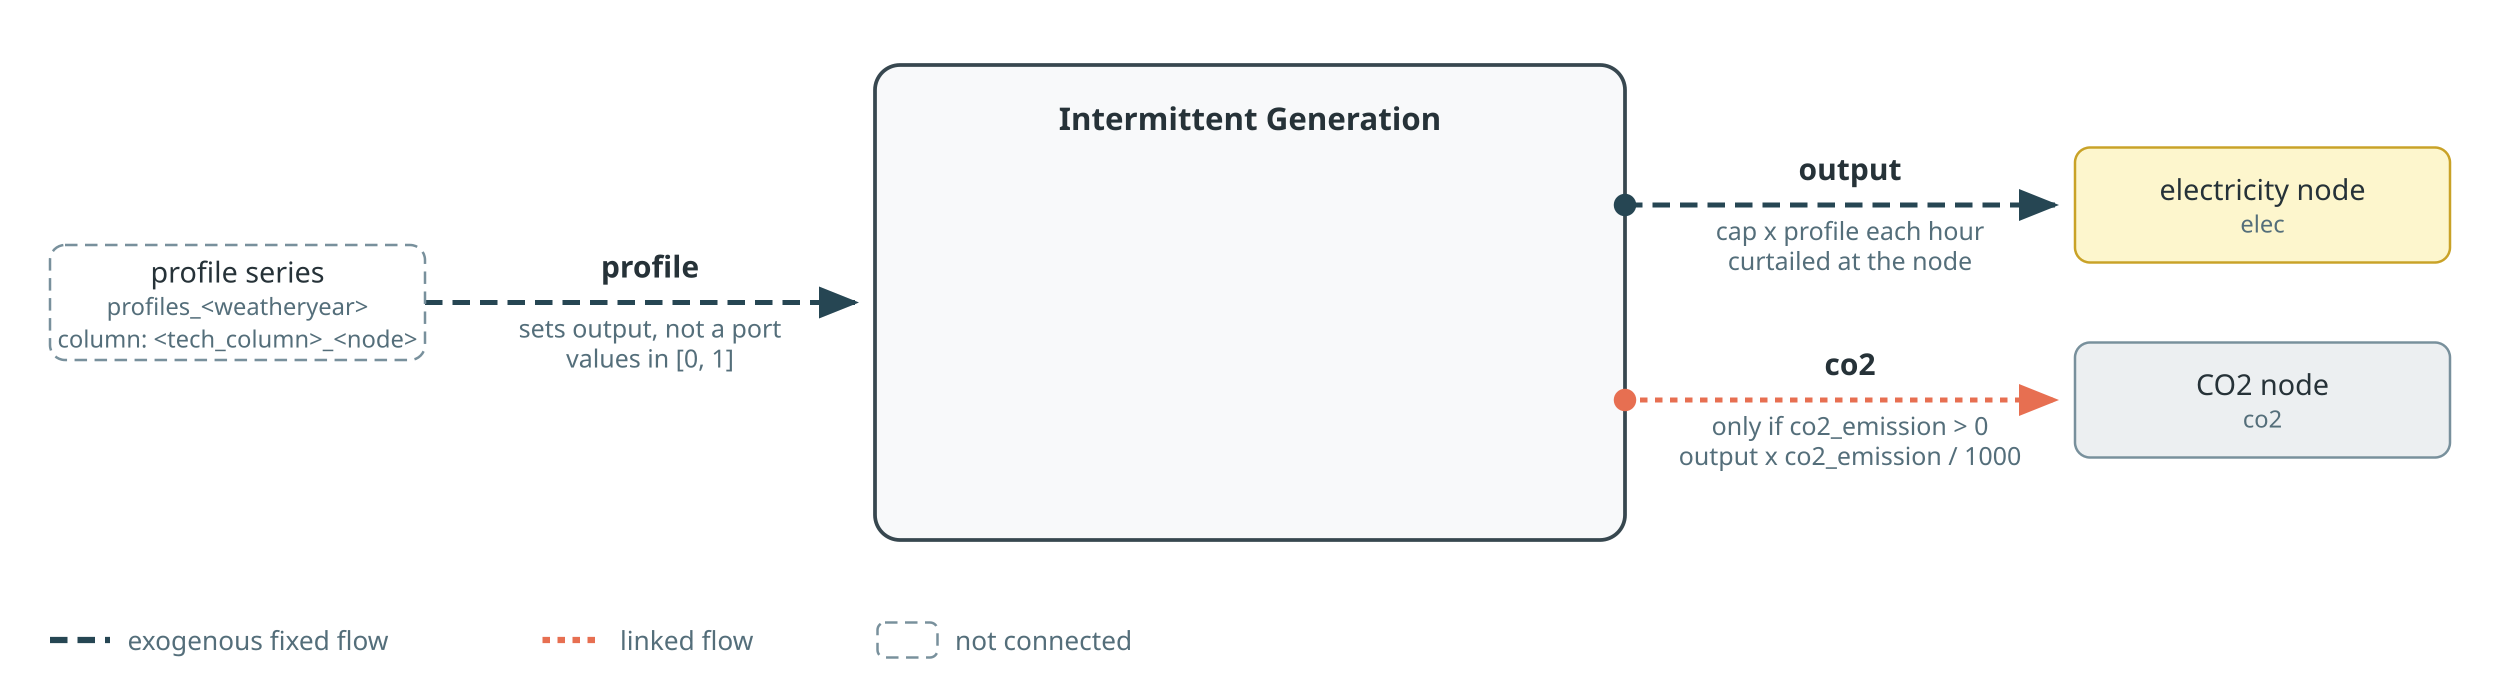
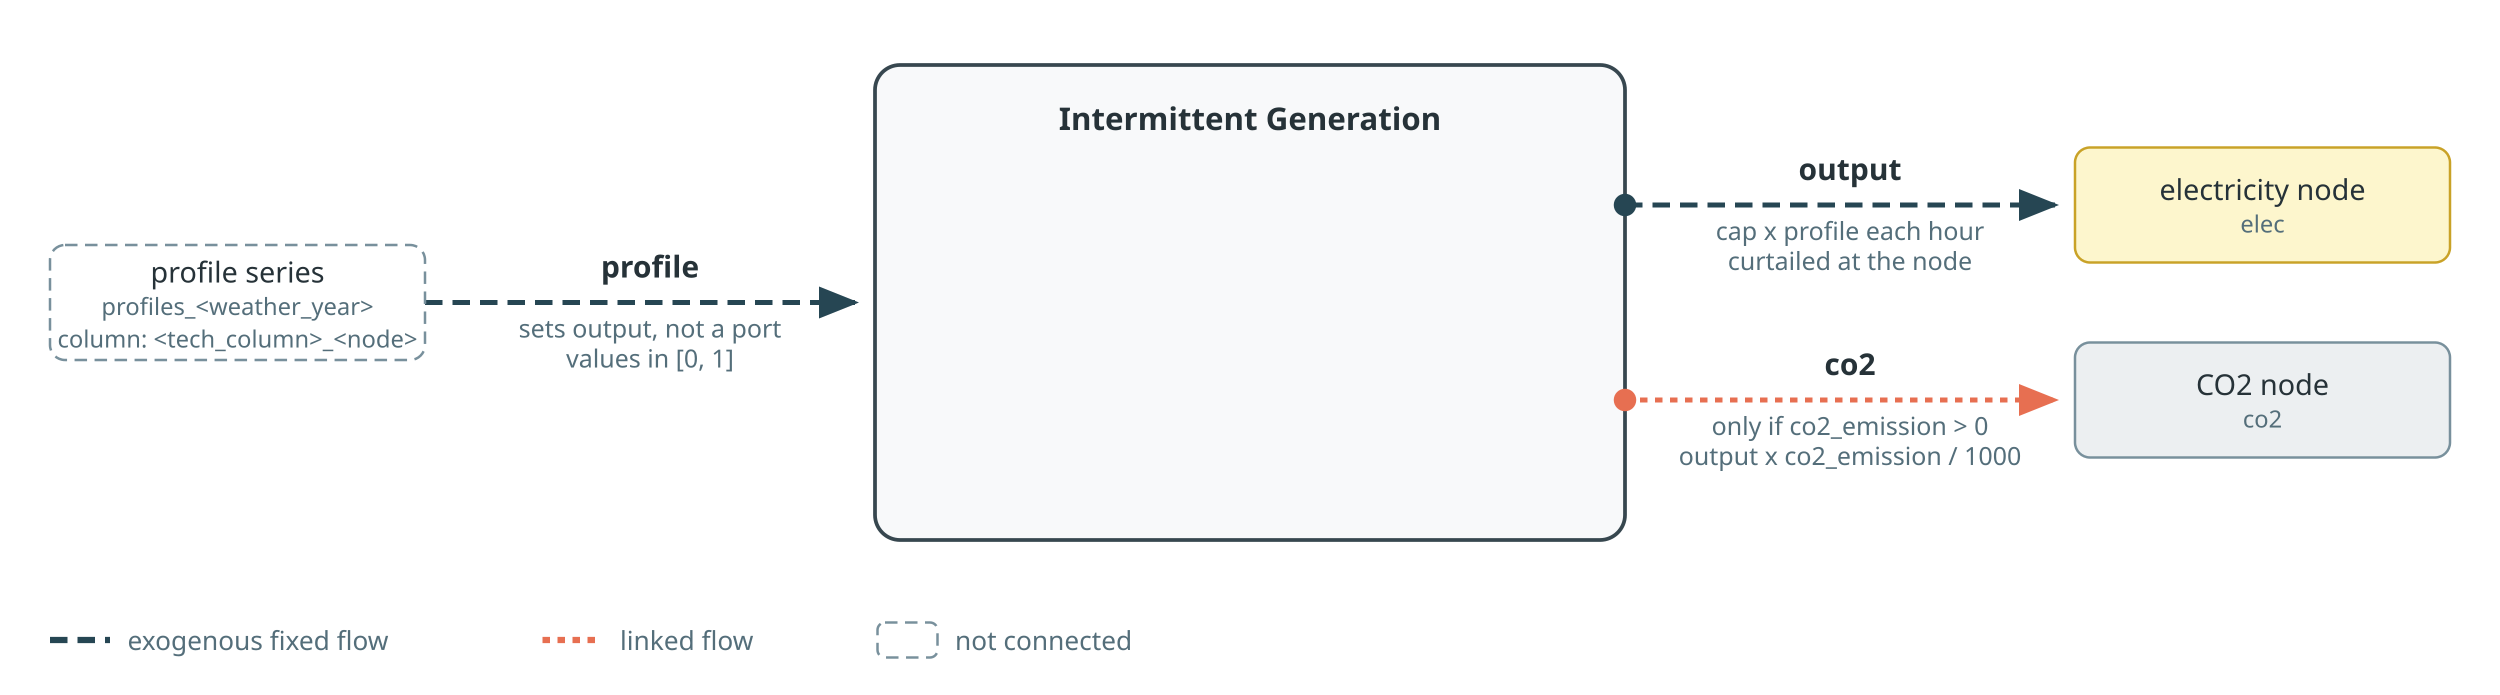
<svg xmlns="http://www.w3.org/2000/svg" width="1000" height="278" viewBox="0 0 1000 278" role="img">
  <rect width="100%" height="100%" fill="#ffffff" />
  <defs>
    <marker id="head-level" viewBox="0 0 10 8" refX="9" refY="4" markerWidth="8" markerHeight="7" orient="auto">
      <path d="M0,0 L10,4 L0,8 z" fill="#c44536" />
    </marker>
    <marker id="head-linked" viewBox="0 0 10 8" refX="9" refY="4" markerWidth="8" markerHeight="7" orient="auto">
      <path d="M0,0 L10,4 L0,8 z" fill="#e76f51" />
    </marker>
    <marker id="head-fixed" viewBox="0 0 10 8" refX="9" refY="4" markerWidth="8" markerHeight="7" orient="auto">
      <path d="M0,0 L10,4 L0,8 z" fill="#264653" />
    </marker>
    <marker id="head-free" viewBox="0 0 10 8" refX="9" refY="4" markerWidth="8" markerHeight="7" orient="auto">
      <path d="M0,0 L10,4 L0,8 z" fill="#2a9d8f" />
    </marker>
  </defs>
  <style>
    text { font-family: system-ui, sans-serif; fill: #263238; }
    .port { font-size: 12px; font-weight: 600; text-anchor: middle; }
    .note { font-size: 10px; fill: #546e7a; text-anchor: middle; }
    .noteleft { font-size: 10px; fill: #546e7a; }
    .box { font-size: 11.5px; text-anchor: middle; }
    .boxsub { font-size: 9.5px; fill: #546e7a; text-anchor: middle; }
    .chip { font-size: 9px; fill: #78909c; font-style: italic; text-anchor: middle; }
    .name { font-size: 12.5px; font-weight: 600; text-anchor: middle; }
    .legend { font-size: 10.5px; fill: #546e7a; }
</style>
  <rect x="350" y="26" width="300" height="190" rx="10" fill="#f8f9fa" stroke="#37474f" stroke-width="1.5" />
  <text class="name" x="500.0" y="52">Intermittent Generation</text>
  <line x1="170" y1="121.0" x2="342" y2="121.0" stroke="#264653" stroke-width="2" stroke-dasharray="7 4" marker-end="url(#head-fixed)" />
  <text class="port" x="260.0" y="111.0" fill="#264653">profile</text>
  <text class="note" x="260.0" y="135.0">sets output, not a port</text>
  <text class="note" x="260.0" y="147.0">values in [0, 1]</text>
  <rect x="20" y="98.0" width="150" height="46.0" rx="6" fill="#ffffff" stroke="#78909c" stroke-width="1" stroke-dasharray="5 3" />
  <text class="box" x="95.0" y="113.0">profile series</text>
-   <text class="boxsub" x="95.0" y="126.0">profiles_&lt;weatheryear&gt;</text>
+   <text class="boxsub" x="95.0" y="126.0">profiles_&lt;weather_year&gt;</text>
  <text class="boxsub" x="95.0" y="139.0">column: &lt;tech_column&gt;_&lt;node&gt;</text>
  <line x1="650" y1="82.0" x2="822" y2="82.0" stroke="#264653" stroke-width="2" stroke-dasharray="7 4" marker-end="url(#head-fixed)" />
  <circle cx="650" cy="82.0" r="4.5" fill="#264653" />
  <text class="port" x="740.0" y="72.0" fill="#264653">output</text>
  <text class="note" x="740.0" y="96.0">cap x profile each hour</text>
  <text class="note" x="740.0" y="108.0">curtailed at the node</text>
  <line x1="650" y1="160.0" x2="822" y2="160.0" stroke="#e76f51" stroke-width="2" stroke-dasharray="3 3" marker-end="url(#head-linked)" />
  <circle cx="650" cy="160.0" r="4.5" fill="#e76f51" />
  <text class="port" x="740.0" y="150.0" fill="#e76f51">co2</text>
  <text class="note" x="740.0" y="174.0">only if co2_emission &gt; 0</text>
  <text class="note" x="740.0" y="186.0">output x co2_emission / 1000</text>
  <rect x="830" y="59.0" width="150" height="46.0" rx="6" fill="#fdf6cd" stroke="#c9a227" stroke-width="1" stroke-dasharray="none" />
  <text class="box" x="905.0" y="80.0">electricity node</text>
  <text class="boxsub" x="905.0" y="93.0">elec</text>
  <rect x="830" y="137.0" width="150" height="46.0" rx="6" fill="#eceff1" stroke="#78909c" stroke-width="1" stroke-dasharray="none" />
  <text class="box" x="905.0" y="158.0">CO2 node</text>
  <text class="boxsub" x="905.0" y="171.0">co2</text>
  <line x1="20" y1="256" x2="44" y2="256" stroke="#264653" stroke-width="2.5" stroke-dasharray="7 4" />
  <text class="legend" x="51" y="260">exogenous fixed flow</text>
  <line x1="217" y1="256" x2="241" y2="256" stroke="#e76f51" stroke-width="2.5" stroke-dasharray="3 3" />
  <text class="legend" x="248" y="260">linked flow</text>
  <rect x="351" y="249" width="24" height="14" rx="3" fill="#ffffff" stroke="#78909c" stroke-dasharray="5 3" />
  <text class="legend" x="382" y="260">not connected</text>
</svg>
